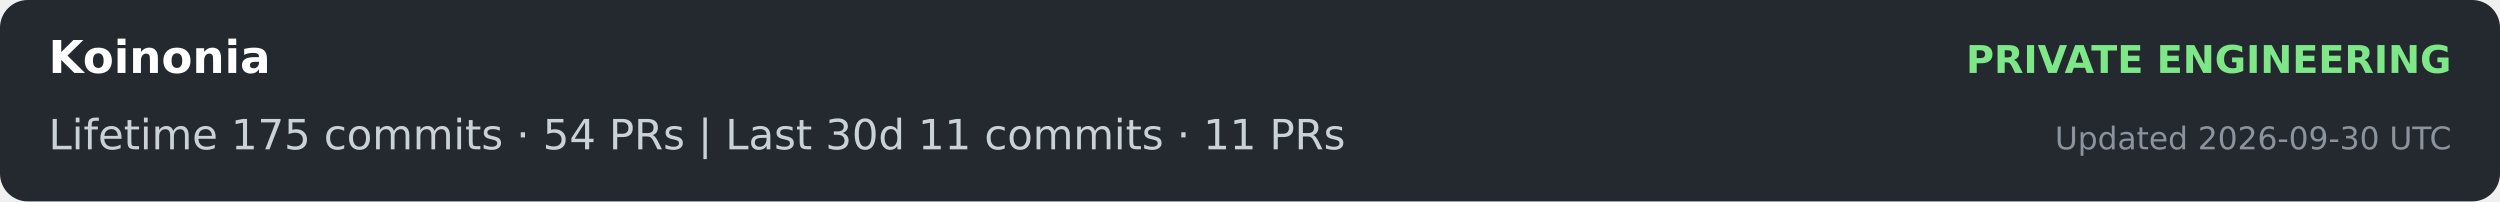
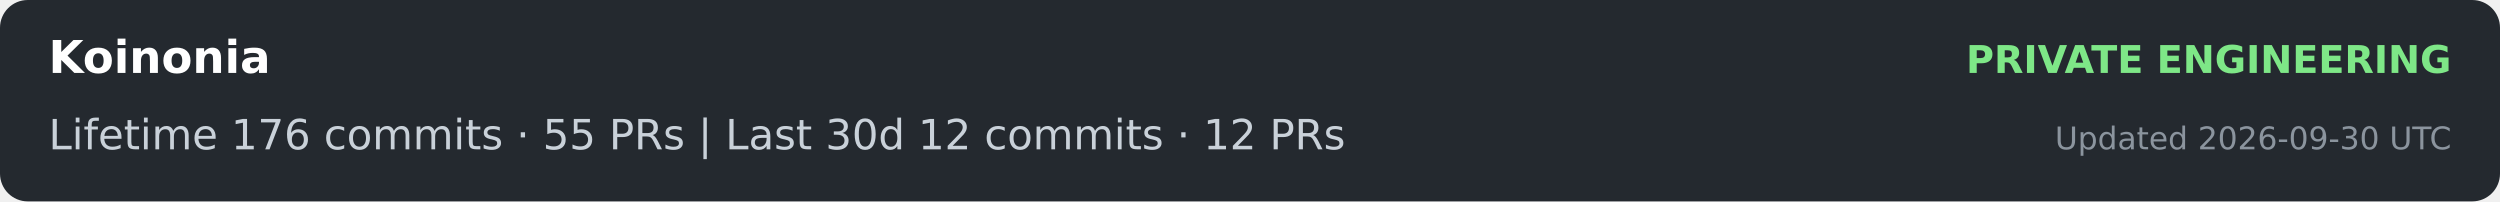
- <svg xmlns="http://www.w3.org/2000/svg" width="720" height="58" role="img" aria-label="Koinonia: lifetime 175 commits and 54 PRs; last 30 days 11 commits and 11 PRs">
+ <svg xmlns="http://www.w3.org/2000/svg" width="720" height="58" role="img" aria-label="Koinonia: lifetime 176 commits and 55 PRs; last 30 days 12 commits and 12 PRs">
  <rect width="720" height="58" rx="8" fill="#24292f" />
  <text x="14" y="21" fill="#ffffff" font-family="Verdana,DejaVu Sans,sans-serif" font-size="13" font-weight="700">Koinonia</text>
  <text x="706" y="21" text-anchor="end" fill="#7ee787" font-family="Verdana,DejaVu Sans,sans-serif" font-size="11" font-weight="700">PRIVATE ENGINEERING</text>
-   <text x="14" y="43" fill="#c9d1d9" font-family="Verdana,DejaVu Sans,sans-serif" font-size="12">Lifetime  175 commits · 54 PRs     |     Last 30d  11 commits · 11 PRs</text>
+   <text x="14" y="43" fill="#c9d1d9" font-family="Verdana,DejaVu Sans,sans-serif" font-size="12">Lifetime  176 commits · 55 PRs     |     Last 30d  12 commits · 12 PRs</text>
  <text x="706" y="43" text-anchor="end" fill="#8b949e" font-family="Verdana,DejaVu Sans,sans-serif" font-size="9">Updated 2026-09-30 UTC</text>
</svg>
